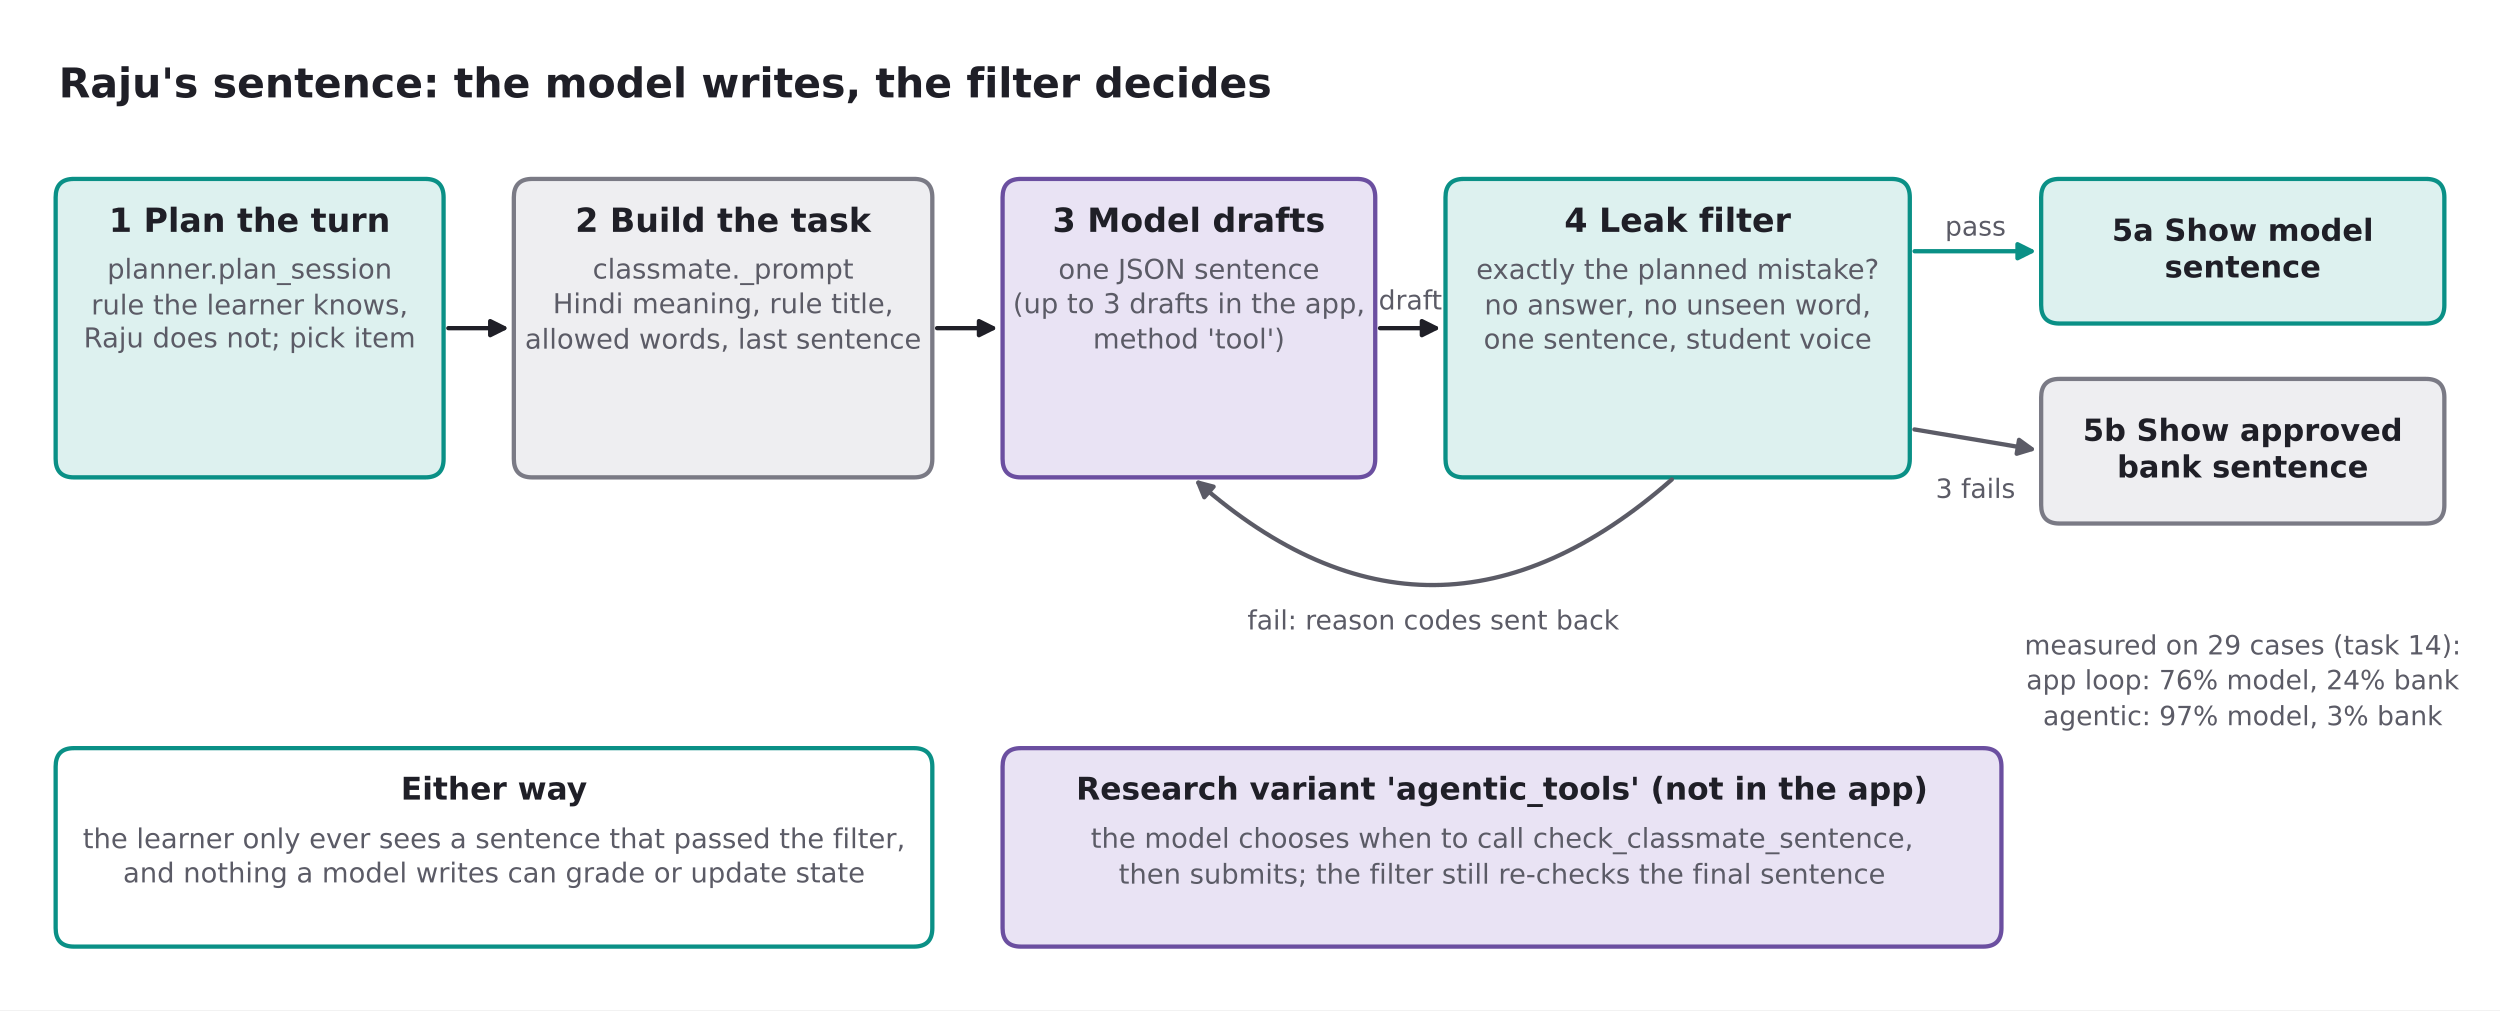
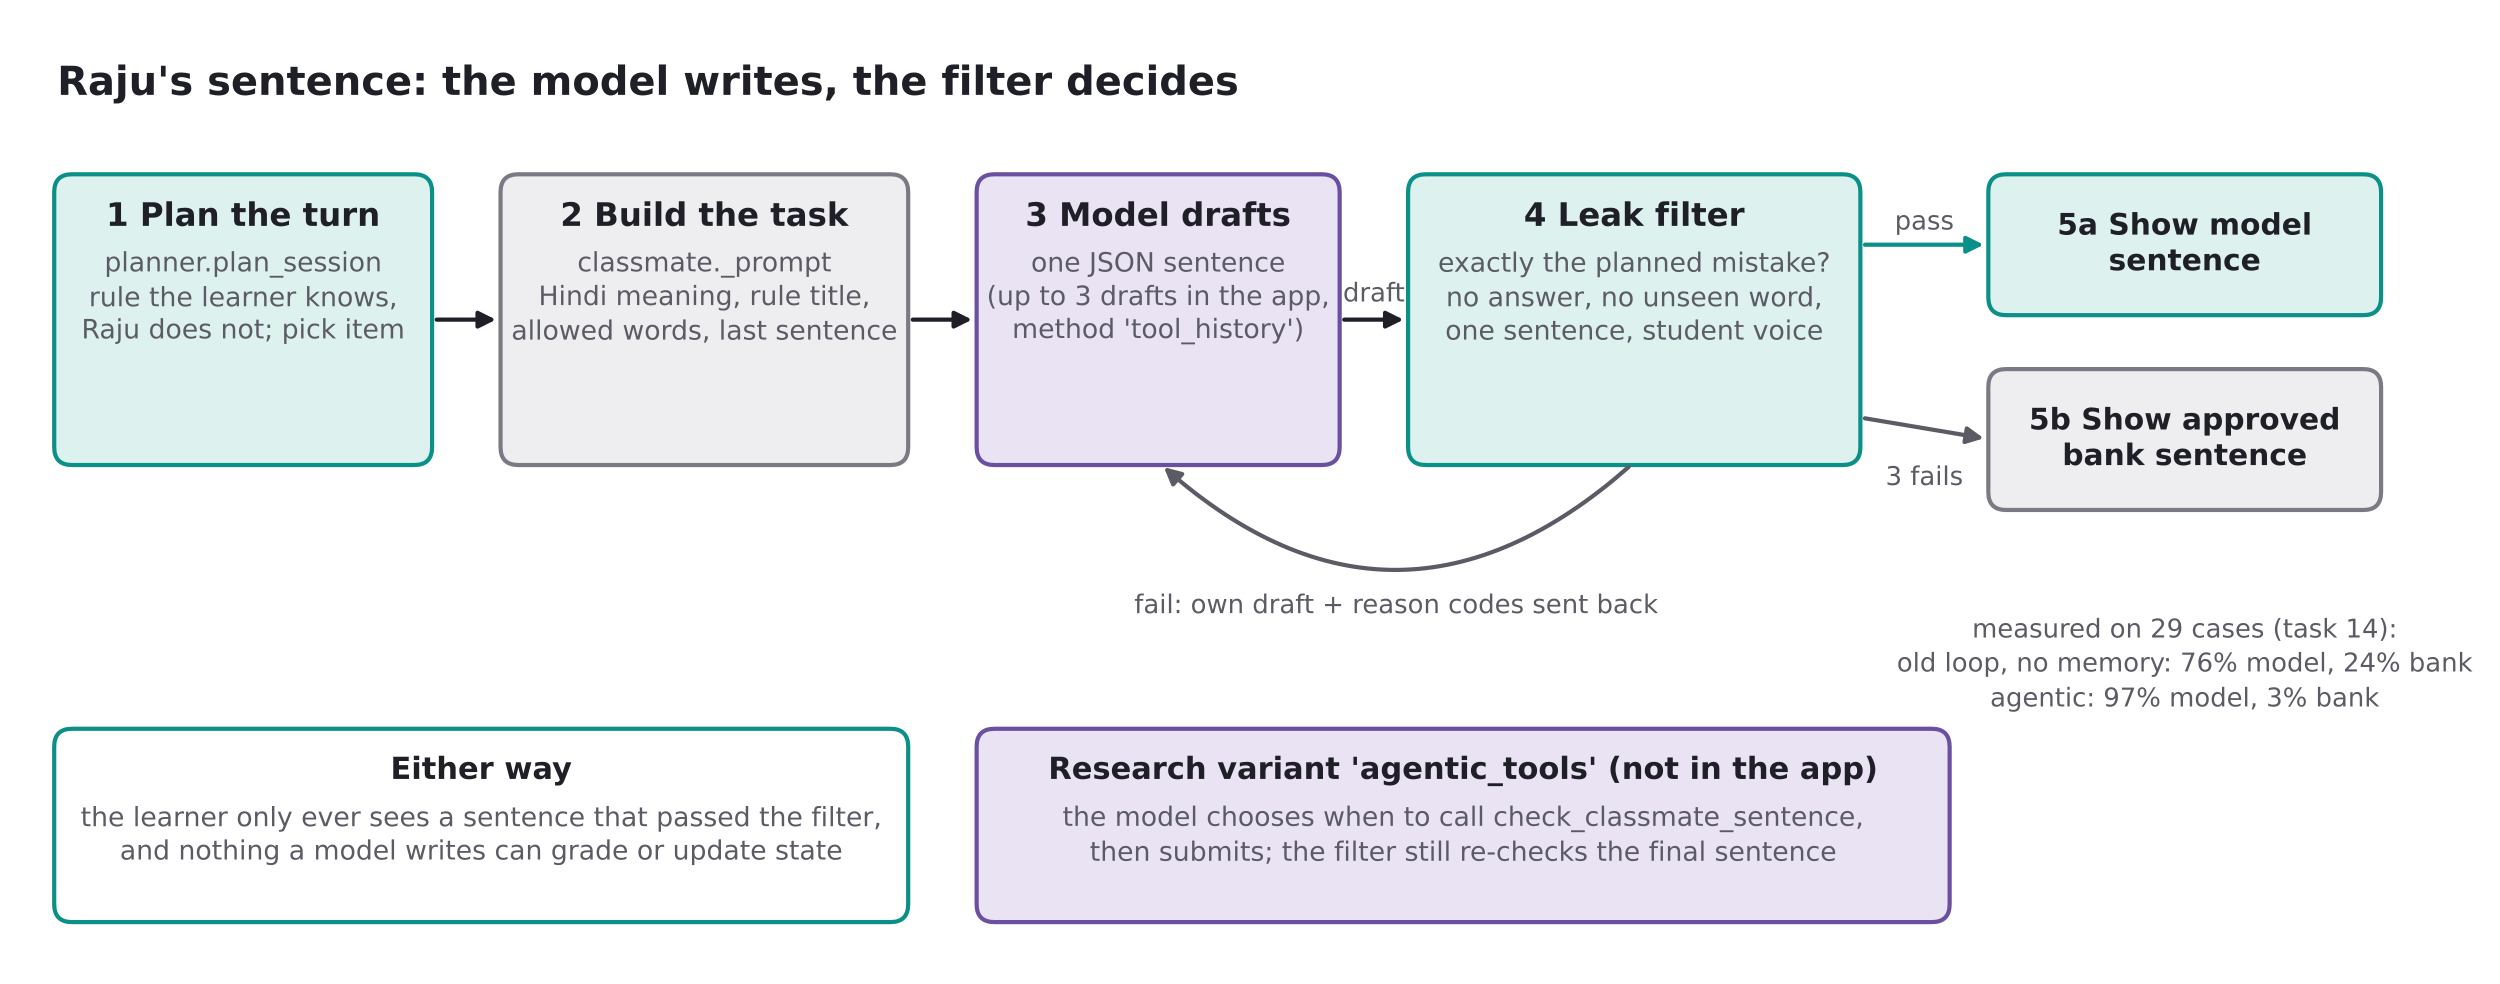
- <svg xmlns="http://www.w3.org/2000/svg" width="639.36pt" height="258.336pt" viewBox="0 0 639.36 258.336" version="1.1">
+ <svg xmlns="http://www.w3.org/2000/svg" width="656.348pt" height="258.336pt" viewBox="0 0 656.348 258.336" version="1.1">
  <defs>
    <style type="text/css">*{stroke-linejoin: round; stroke-linecap: butt}</style>
  </defs>
  <g id="figure_1">
    <g id="patch_1">
-       <path d="M 0 258.336  L 639.36 258.336  L 639.36 0  L 0 0  z " style="fill: #ffffff" />
+       <path d="M 0 258.336  L 656.348 258.336  L 656.348 0  L 0 0  z " style="fill: #ffffff" />
    </g>
    <g id="axes_1">
      <g id="patch_2">
-         <path d="M 18.918 122.086  L 108.756 122.086  Q 113.443 122.086 113.443 117.365  L 113.443 50.479  Q 113.443 45.758 108.756 45.758  L 18.918 45.758  Q 14.231 45.758 14.231 50.479  L 14.231 117.365  Q 14.231 122.086 18.918 122.086  z " clip-path="url(#pe24e45b5a7)" style="fill: #ddf1ef; stroke: #0a9086; stroke-width: 1.1; stroke-linejoin: miter" />
+         <path d="M 18.918 122.086  L 108.756 122.086  Q 113.443 122.086 113.443 117.365  L 113.443 50.479  Q 113.443 45.758 108.756 45.758  L 18.918 45.758  Q 14.231 45.758 14.231 50.479  L 14.231 117.365  Q 14.231 122.086 18.918 122.086  z " clip-path="url(#pb1ffb93787)" style="fill: #ddf1ef; stroke: #0a9086; stroke-width: 1.1; stroke-linejoin: miter" />
      </g>
      <g id="patch_3">
-         <path d="M 136.098 122.086  L 233.748 122.086  Q 238.435 122.086 238.435 117.365  L 238.435 50.479  Q 238.435 45.758 233.748 45.758  L 136.098 45.758  Q 131.411 45.758 131.411 50.479  L 131.411 117.365  Q 131.411 122.086 136.098 122.086  z " clip-path="url(#pe24e45b5a7)" style="fill: #eeeef1; stroke: #7a7a85; stroke-width: 1.1; stroke-linejoin: miter" />
+         <path d="M 136.098 122.086  L 233.748 122.086  Q 238.435 122.086 238.435 117.365  L 238.435 50.479  Q 238.435 45.758 233.748 45.758  L 136.098 45.758  Q 131.411 45.758 131.411 50.479  L 131.411 117.365  Q 131.411 122.086 136.098 122.086  z " clip-path="url(#pb1ffb93787)" style="fill: #eeeef1; stroke: #7a7a85; stroke-width: 1.1; stroke-linejoin: miter" />
      </g>
      <g id="patch_4">
-         <path d="M 261.09 122.086  L 347.022 122.086  Q 351.709 122.086 351.709 117.365  L 351.709 50.479  Q 351.709 45.758 347.022 45.758  L 261.09 45.758  Q 256.403 45.758 256.403 50.479  L 256.403 117.365  Q 256.403 122.086 261.09 122.086  z " clip-path="url(#pe24e45b5a7)" style="fill: #e9e3f4; stroke: #6b4fa0; stroke-width: 1.1; stroke-linejoin: miter" />
+         <path d="M 261.09 122.086  L 347.022 122.086  Q 351.709 122.086 351.709 117.365  L 351.709 50.479  Q 351.709 45.758 347.022 45.758  L 261.09 45.758  Q 256.403 45.758 256.403 50.479  L 256.403 117.365  Q 256.403 122.086 261.09 122.086  z " clip-path="url(#pb1ffb93787)" style="fill: #e9e3f4; stroke: #6b4fa0; stroke-width: 1.1; stroke-linejoin: miter" />
      </g>
      <g id="patch_5">
-         <path d="M 374.364 122.086  L 483.732 122.086  Q 488.419 122.086 488.419 117.365  L 488.419 50.479  Q 488.419 45.758 483.732 45.758  L 374.364 45.758  Q 369.677 45.758 369.677 50.479  L 369.677 117.365  Q 369.677 122.086 374.364 122.086  z " clip-path="url(#pe24e45b5a7)" style="fill: #ddf1ef; stroke: #0a9086; stroke-width: 1.1; stroke-linejoin: miter" />
+         <path d="M 374.364 122.086  L 483.732 122.086  Q 488.419 122.086 488.419 117.365  L 488.419 50.479  Q 488.419 45.758 483.732 45.758  L 374.364 45.758  Q 369.677 45.758 369.677 50.479  L 369.677 117.365  Q 369.677 122.086 374.364 122.086  z " clip-path="url(#pb1ffb93787)" style="fill: #ddf1ef; stroke: #0a9086; stroke-width: 1.1; stroke-linejoin: miter" />
      </g>
      <g id="patch_6">
-         <path d="M 526.698 82.741  L 620.442 82.741  Q 625.129 82.741 625.129 78.02  L 625.129 50.479  Q 625.129 45.758 620.442 45.758  L 526.698 45.758  Q 522.011 45.758 522.011 50.479  L 522.011 78.02  Q 522.011 82.741 526.698 82.741  z " clip-path="url(#pe24e45b5a7)" style="fill: #ddf1ef; stroke: #0a9086; stroke-width: 1.1; stroke-linejoin: miter" />
+         <path d="M 526.698 82.741  L 620.442 82.741  Q 625.129 82.741 625.129 78.02  L 625.129 50.479  Q 625.129 45.758 620.442 45.758  L 526.698 45.758  Q 522.011 45.758 522.011 50.479  L 522.011 78.02  Q 522.011 82.741 526.698 82.741  z " clip-path="url(#pb1ffb93787)" style="fill: #ddf1ef; stroke: #0a9086; stroke-width: 1.1; stroke-linejoin: miter" />
      </g>
      <g id="patch_7">
-         <path d="M 526.698 133.889  L 620.442 133.889  Q 625.129 133.889 625.129 129.168  L 625.129 101.627  Q 625.129 96.905 620.442 96.905  L 526.698 96.905  Q 522.011 96.905 522.011 101.627  L 522.011 129.168  Q 522.011 133.889 526.698 133.889  z " clip-path="url(#pe24e45b5a7)" style="fill: #eeeef1; stroke: #7a7a85; stroke-width: 1.1; stroke-linejoin: miter" />
+         <path d="M 526.698 133.889  L 620.442 133.889  Q 625.129 133.889 625.129 129.168  L 625.129 101.627  Q 625.129 96.905 620.442 96.905  L 526.698 96.905  Q 522.011 96.905 522.011 101.627  L 522.011 129.168  Q 522.011 133.889 526.698 133.889  z " clip-path="url(#pb1ffb93787)" style="fill: #eeeef1; stroke: #7a7a85; stroke-width: 1.1; stroke-linejoin: miter" />
      </g>
      <g id="patch_8">
-         <path d="M 114.66 83.922  Q 122.426 83.922 128.963 83.922  " clip-path="url(#pe24e45b5a7)" style="fill: none; stroke: #1f1f27; stroke-width: 1.1; stroke-linecap: round" />
-         <path d="M 125.363 82.122  L 128.963 83.922  L 125.363 85.722  z " clip-path="url(#pe24e45b5a7)" style="fill: #1f1f27; stroke: #1f1f27; stroke-width: 1.1; stroke-linecap: round" />
+         <path d="M 114.66 83.922  Q 122.426 83.922 128.963 83.922  " clip-path="url(#pb1ffb93787)" style="fill: none; stroke: #1f1f27; stroke-width: 1.1; stroke-linecap: round" />
+         <path d="M 125.363 82.122  L 128.963 83.922  L 125.363 85.722  z " clip-path="url(#pb1ffb93787)" style="fill: #1f1f27; stroke: #1f1f27; stroke-width: 1.1; stroke-linecap: round" />
      </g>
      <g id="patch_9">
-         <path d="M 239.652 83.922  Q 247.418 83.922 253.955 83.922  " clip-path="url(#pe24e45b5a7)" style="fill: none; stroke: #1f1f27; stroke-width: 1.1; stroke-linecap: round" />
-         <path d="M 250.355 82.122  L 253.955 83.922  L 250.355 85.722  z " clip-path="url(#pe24e45b5a7)" style="fill: #1f1f27; stroke: #1f1f27; stroke-width: 1.1; stroke-linecap: round" />
+         <path d="M 239.652 83.922  Q 247.418 83.922 253.955 83.922  " clip-path="url(#pb1ffb93787)" style="fill: none; stroke: #1f1f27; stroke-width: 1.1; stroke-linecap: round" />
+         <path d="M 250.355 82.122  L 253.955 83.922  L 250.355 85.722  z " clip-path="url(#pb1ffb93787)" style="fill: #1f1f27; stroke: #1f1f27; stroke-width: 1.1; stroke-linecap: round" />
      </g>
      <g id="patch_10">
-         <path d="M 352.926 83.922  Q 360.692 83.922 367.229 83.922  " clip-path="url(#pe24e45b5a7)" style="fill: none; stroke: #1f1f27; stroke-width: 1.1; stroke-linecap: round" />
-         <path d="M 363.629 82.122  L 367.229 83.922  L 363.629 85.722  z " clip-path="url(#pe24e45b5a7)" style="fill: #1f1f27; stroke: #1f1f27; stroke-width: 1.1; stroke-linecap: round" />
+         <path d="M 352.926 83.922  Q 360.692 83.922 367.229 83.922  " clip-path="url(#pb1ffb93787)" style="fill: none; stroke: #1f1f27; stroke-width: 1.1; stroke-linecap: round" />
+         <path d="M 363.629 82.122  L 367.229 83.922  L 363.629 85.722  z " clip-path="url(#pb1ffb93787)" style="fill: #1f1f27; stroke: #1f1f27; stroke-width: 1.1; stroke-linecap: round" />
      </g>
      <g id="patch_11">
-         <path d="M 489.642 64.25  Q 505.215 64.25 519.559 64.25  " clip-path="url(#pe24e45b5a7)" style="fill: none; stroke: #0a9086; stroke-width: 1.1; stroke-linecap: round" />
-         <path d="M 515.959 62.45  L 519.559 64.25  L 515.959 66.05  z " clip-path="url(#pe24e45b5a7)" style="fill: #0a9086; stroke: #0a9086; stroke-width: 1.1; stroke-linecap: round" />
+         <path d="M 489.642 64.25  Q 505.215 64.25 519.559 64.25  " clip-path="url(#pb1ffb93787)" style="fill: none; stroke: #0a9086; stroke-width: 1.1; stroke-linecap: round" />
+         <path d="M 515.959 62.45  L 519.559 64.25  L 515.959 66.05  z " clip-path="url(#pb1ffb93787)" style="fill: #0a9086; stroke: #0a9086; stroke-width: 1.1; stroke-linecap: round" />
      </g>
      <g id="patch_12">
-         <path d="M 489.608 109.826  Q 505.213 112.446 519.606 114.863  " clip-path="url(#pe24e45b5a7)" style="fill: none; stroke: #5b5b66; stroke-width: 1.1; stroke-linecap: round" />
-         <path d="M 516.354 112.491  L 519.606 114.863  L 515.758 116.042  z " clip-path="url(#pe24e45b5a7)" style="fill: #5b5b66; stroke: #5b5b66; stroke-width: 1.1; stroke-linecap: round" />
+         <path d="M 489.608 109.826  Q 505.213 112.446 519.606 114.863  " clip-path="url(#pb1ffb93787)" style="fill: none; stroke: #5b5b66; stroke-width: 1.1; stroke-linecap: round" />
+         <path d="M 516.354 112.491  L 519.606 114.863  L 515.758 116.042  z " clip-path="url(#pb1ffb93787)" style="fill: #5b5b66; stroke: #5b5b66; stroke-width: 1.1; stroke-linecap: round" />
      </g>
      <g id="patch_13">
-         <path d="M 427.555 122.627  Q 366.553 176.217 306.474 123.44  " clip-path="url(#pe24e45b5a7)" style="fill: none; stroke: #5b5b66; stroke-width: 1.1; stroke-linecap: round" />
-         <path d="M 307.991 127.168  L 306.474 123.44  L 310.367 124.463  z " clip-path="url(#pe24e45b5a7)" style="fill: #5b5b66; stroke: #5b5b66; stroke-width: 1.1; stroke-linecap: round" />
+         <path d="M 427.555 122.627  Q 366.553 176.217 306.474 123.44  " clip-path="url(#pb1ffb93787)" style="fill: none; stroke: #5b5b66; stroke-width: 1.1; stroke-linecap: round" />
+         <path d="M 307.991 127.168  L 306.474 123.44  L 310.367 124.463  z " clip-path="url(#pb1ffb93787)" style="fill: #5b5b66; stroke: #5b5b66; stroke-width: 1.1; stroke-linecap: round" />
      </g>
      <g id="patch_14">
-         <path d="M 261.09 242.087  L 507.168 242.087  Q 511.855 242.087 511.855 237.365  L 511.855 196.054  Q 511.855 191.332 507.168 191.332  L 261.09 191.332  Q 256.403 191.332 256.403 196.054  L 256.403 237.365  Q 256.403 242.087 261.09 242.087  z " clip-path="url(#pe24e45b5a7)" style="fill: #e9e3f4; stroke: #6b4fa0; stroke-width: 1.1; stroke-linejoin: miter" />
+         <path d="M 261.09 242.087  L 507.168 242.087  Q 511.855 242.087 511.855 237.365  L 511.855 196.054  Q 511.855 191.332 507.168 191.332  L 261.09 191.332  Q 256.403 191.332 256.403 196.054  L 256.403 237.365  Q 256.403 242.087 261.09 242.087  z " clip-path="url(#pb1ffb93787)" style="fill: #e9e3f4; stroke: #6b4fa0; stroke-width: 1.1; stroke-linejoin: miter" />
      </g>
      <g id="patch_15">
-         <path d="M 18.918 242.087  L 233.748 242.087  Q 238.435 242.087 238.435 237.365  L 238.435 196.054  Q 238.435 191.332 233.748 191.332  L 18.918 191.332  Q 14.231 191.332 14.231 196.054  L 14.231 237.365  Q 14.231 242.087 18.918 242.087  z " clip-path="url(#pe24e45b5a7)" style="fill: #ffffff; stroke: #0a9086; stroke-width: 1.1; stroke-linejoin: miter" />
+         <path d="M 18.918 242.087  L 233.748 242.087  Q 238.435 242.087 238.435 237.365  L 238.435 196.054  Q 238.435 191.332 233.748 191.332  L 18.918 191.332  Q 14.231 191.332 14.231 196.054  L 14.231 237.365  Q 14.231 242.087 18.918 242.087  z " clip-path="url(#pb1ffb93787)" style="fill: #ffffff; stroke: #0a9086; stroke-width: 1.1; stroke-linejoin: miter" />
      </g>
      <g id="text_1">
        <text style="font-weight: 700; font-size: 8.5px; font-family: 'DejaVu Sans'; text-anchor: middle; fill: #1f1f27" x="63.837" y="59.298" transform="rotate(-0 63.837 59.29831)">1 Plan the turn</text>
      </g>
      <g id="text_2">
        <text style="font-size: 7px; font-family: 'DejaVu Sans'; fill: #5b5b66" transform="translate(27.41512 71.24566)">planner.plan_session</text>
        <text style="font-size: 7px; font-family: 'DejaVu Sans'; fill: #5b5b66" transform="translate(23.32997 80.41402)">rule the learner knows,</text>
        <text style="font-size: 7px; font-family: 'DejaVu Sans'; fill: #5b5b66" transform="translate(21.39348 88.843)">Raju does not; pick item</text>
      </g>
      <g id="text_3">
        <text style="font-weight: 700; font-size: 8.5px; font-family: 'DejaVu Sans'; text-anchor: middle; fill: #1f1f27" x="184.923" y="59.298" transform="rotate(-0 184.923 59.29831)">2 Build the task</text>
      </g>
      <g id="text_4">
        <text style="font-size: 7px; font-family: 'DejaVu Sans'; fill: #5b5b66" transform="translate(151.5642 71.24566)">classmate._prompt</text>
        <text style="font-size: 7px; font-family: 'DejaVu Sans'; fill: #5b5b66" transform="translate(141.3808 80.093)">Hindi meaning, rule title,</text>
        <text style="font-size: 7px; font-family: 'DejaVu Sans'; fill: #5b5b66" transform="translate(134.2485 89.16402)">allowed words, last sentence</text>
      </g>
      <g id="text_5">
        <text style="font-weight: 700; font-size: 8.5px; font-family: 'DejaVu Sans'; text-anchor: middle; fill: #1f1f27" x="304.056" y="59.298" transform="rotate(-0 304.056 59.29831)">3 Model drafts</text>
      </g>
      <g id="text_6">
        <text style="font-size: 7px; font-family: 'DejaVu Sans'; fill: #5b5b66" transform="translate(270.6731 71.30855)">one JSON sentence</text>
        <text style="font-size: 7px; font-family: 'DejaVu Sans'; fill: #5b5b66" transform="translate(259.0285 80.093)">(up to 3 drafts in the app,</text>
-         <text style="font-size: 7px; font-family: 'DejaVu Sans'; fill: #5b5b66" transform="translate(279.5101 89.10933)">method 'tool')</text>
+         <text style="font-size: 7px; font-family: 'DejaVu Sans'; fill: #5b5b66" transform="translate(265.7222 88.74566)">method 'tool_history')</text>
      </g>
      <g id="text_7">
        <text style="font-weight: 700; font-size: 8.5px; font-family: 'DejaVu Sans'; text-anchor: middle; fill: #1f1f27" x="429.048" y="59.298" transform="rotate(-0 429.048 59.29831)">4 Leak filter</text>
      </g>
      <g id="text_8">
        <text style="font-size: 7px; font-family: 'DejaVu Sans'; fill: #5b5b66" transform="translate(377.5318 71.343)">exactly the planned mistake?</text>
        <text style="font-size: 7px; font-family: 'DejaVu Sans'; fill: #5b5b66" transform="translate(379.6253 80.41402)">no answer, no unseen word,</text>
        <text style="font-size: 7px; font-family: 'DejaVu Sans'; fill: #5b5b66" transform="translate(379.4257 89.16402)">one sentence, student voice</text>
      </g>
      <g id="text_9">
        <text style="font-weight: 700; font-size: 7.8px; font-family: 'DejaVu Sans'; fill: #1f1f27" transform="translate(540.1245 61.59526)">5a Show model</text>
        <text style="font-weight: 700; font-size: 7.8px; font-family: 'DejaVu Sans'; fill: #1f1f27" transform="translate(553.5843 70.95679)">sentence</text>
      </g>
      <g id="text_10">
        <text style="font-weight: 700; font-size: 7.8px; font-family: 'DejaVu Sans'; fill: #1f1f27" transform="translate(532.6852 112.7428)">5b Show approved</text>
        <text style="font-weight: 700; font-size: 7.8px; font-family: 'DejaVu Sans'; fill: #1f1f27" transform="translate(541.4334 122.105)">bank sentence</text>
      </g>
      <g id="text_11">
        <text style="font-size: 6.8px; font-family: 'DejaVu Sans'; text-anchor: middle; fill: #5b5b66" x="360.693" y="79.141" transform="rotate(-0 360.693 79.14065)">draft</text>
      </g>
      <g id="text_12">
        <text style="font-size: 6.8px; font-family: 'DejaVu Sans'; text-anchor: middle; fill: #5b5b66" x="505.215" y="60.255" transform="rotate(-0 505.215 60.25528)">pass</text>
      </g>
      <g id="text_13">
        <text style="font-size: 6.8px; font-family: 'DejaVu Sans'; text-anchor: middle; fill: #5b5b66" x="505.215" y="127.338" transform="rotate(-0 505.215 127.3377)">3 fails</text>
      </g>
      <g id="text_14">
-         <text style="font-size: 6.8px; font-family: 'DejaVu Sans'; text-anchor: middle; fill: #5b5b66" x="366.552" y="160.977" transform="rotate(-0 366.552 160.9772)">fail: reason codes sent back</text>
+         <text style="font-size: 6.8px; font-family: 'DejaVu Sans'; text-anchor: middle; fill: #5b5b66" x="366.552" y="160.977" transform="rotate(-0 366.552 160.9772)">fail: own draft + reason codes sent back</text>
      </g>
      <g id="text_15">
        <text style="font-weight: 700; font-size: 8px; font-family: 'DejaVu Sans'; text-anchor: middle; fill: #1f1f27" x="384.129" y="204.493" transform="rotate(-0 384.129 204.4931)">Research variant 'agentic_tools' (not in the app)</text>
      </g>
      <g id="text_16">
        <text style="font-size: 7px; font-family: 'DejaVu Sans'; fill: #5b5b66" transform="translate(278.9622 216.8204)">the model chooses when to call check_classmate_sentence,</text>
        <text style="font-size: 7px; font-family: 'DejaVu Sans'; fill: #5b5b66" transform="translate(286.1022 225.9887)">then submits; the filter still re-checks the final sentence</text>
      </g>
      <g id="text_17">
        <text style="font-weight: 700; font-size: 8px; font-family: 'DejaVu Sans'; text-anchor: middle; fill: #1f1f27" x="126.333" y="204.493" transform="rotate(-0 126.333 204.4931)">Either way</text>
      </g>
      <g id="text_18">
        <text style="font-size: 7px; font-family: 'DejaVu Sans'; fill: #5b5b66" transform="translate(21.17659 216.9177)">the learner only ever sees a sentence that passed the filter,</text>
        <text style="font-size: 7px; font-family: 'DejaVu Sans'; fill: #5b5b66" transform="translate(31.46112 225.6677)">and nothing a model writes can grade or update state</text>
      </g>
      <g id="text_19">
        <text style="font-size: 6.8px; font-family: 'DejaVu Sans'; fill: #5b5b66" transform="translate(517.75 167.3693)">measured on 29 cases (task 14):</text>
-         <text style="font-size: 6.8px; font-family: 'DejaVu Sans'; fill: #5b5b66" transform="translate(518.21 176.2906)">app loop: 76% model, 24% bank</text>
+         <text style="font-size: 6.8px; font-family: 'DejaVu Sans'; fill: #5b5b66" transform="translate(497.9917 176.2906)">old loop, no memory: 76% model, 24% bank</text>
        <text style="font-size: 6.8px; font-family: 'DejaVu Sans'; fill: #5b5b66" transform="translate(522.4823 185.4706)">agentic: 97% model, 3% bank</text>
      </g>
      <g id="text_20">
        <text style="font-weight: 700; font-size: 10.5px; font-family: 'DejaVu Sans'; text-anchor: start; fill: #1f1f27" x="15.012" y="24.905" transform="rotate(-0 15.012 24.90503)">Raju's sentence: the model writes, the filter decides</text>
      </g>
    </g>
  </g>
  <defs>
-     <clipPath id="pe24e45b5a7">
+     <clipPath id="pb1ffb93787">
      <rect x="7.2" y="7.2" width="624.96" height="243.936" />
    </clipPath>
  </defs>
</svg>
